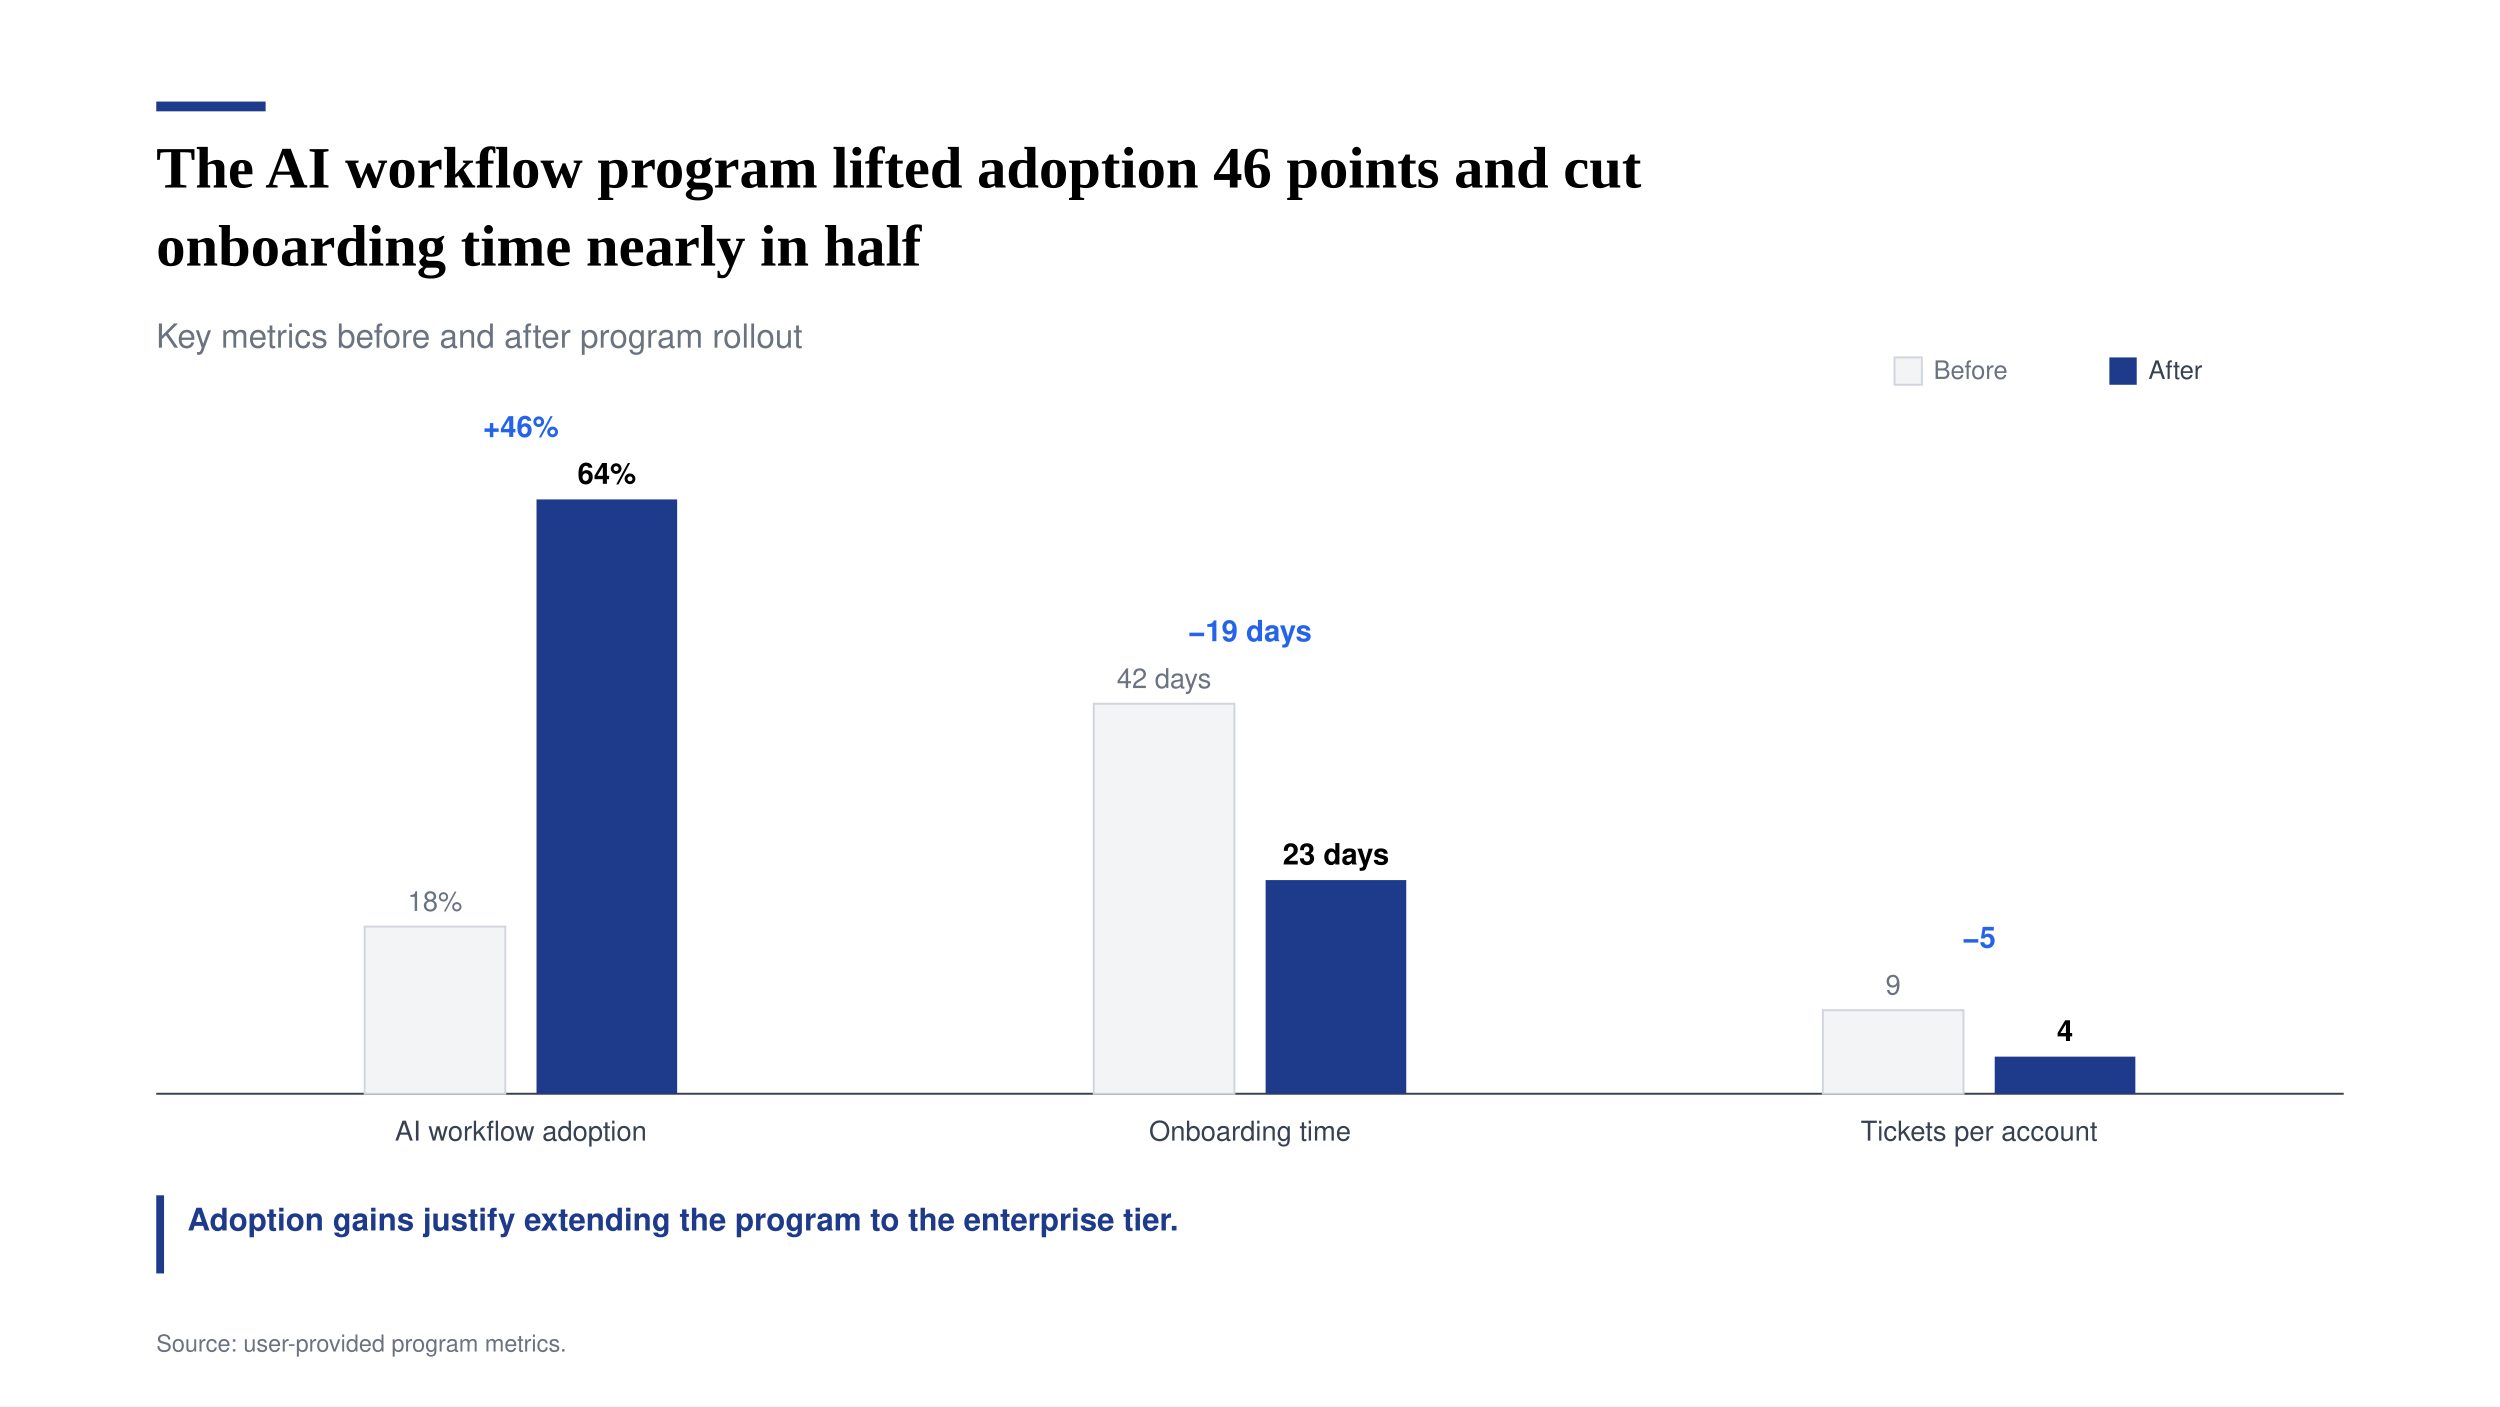
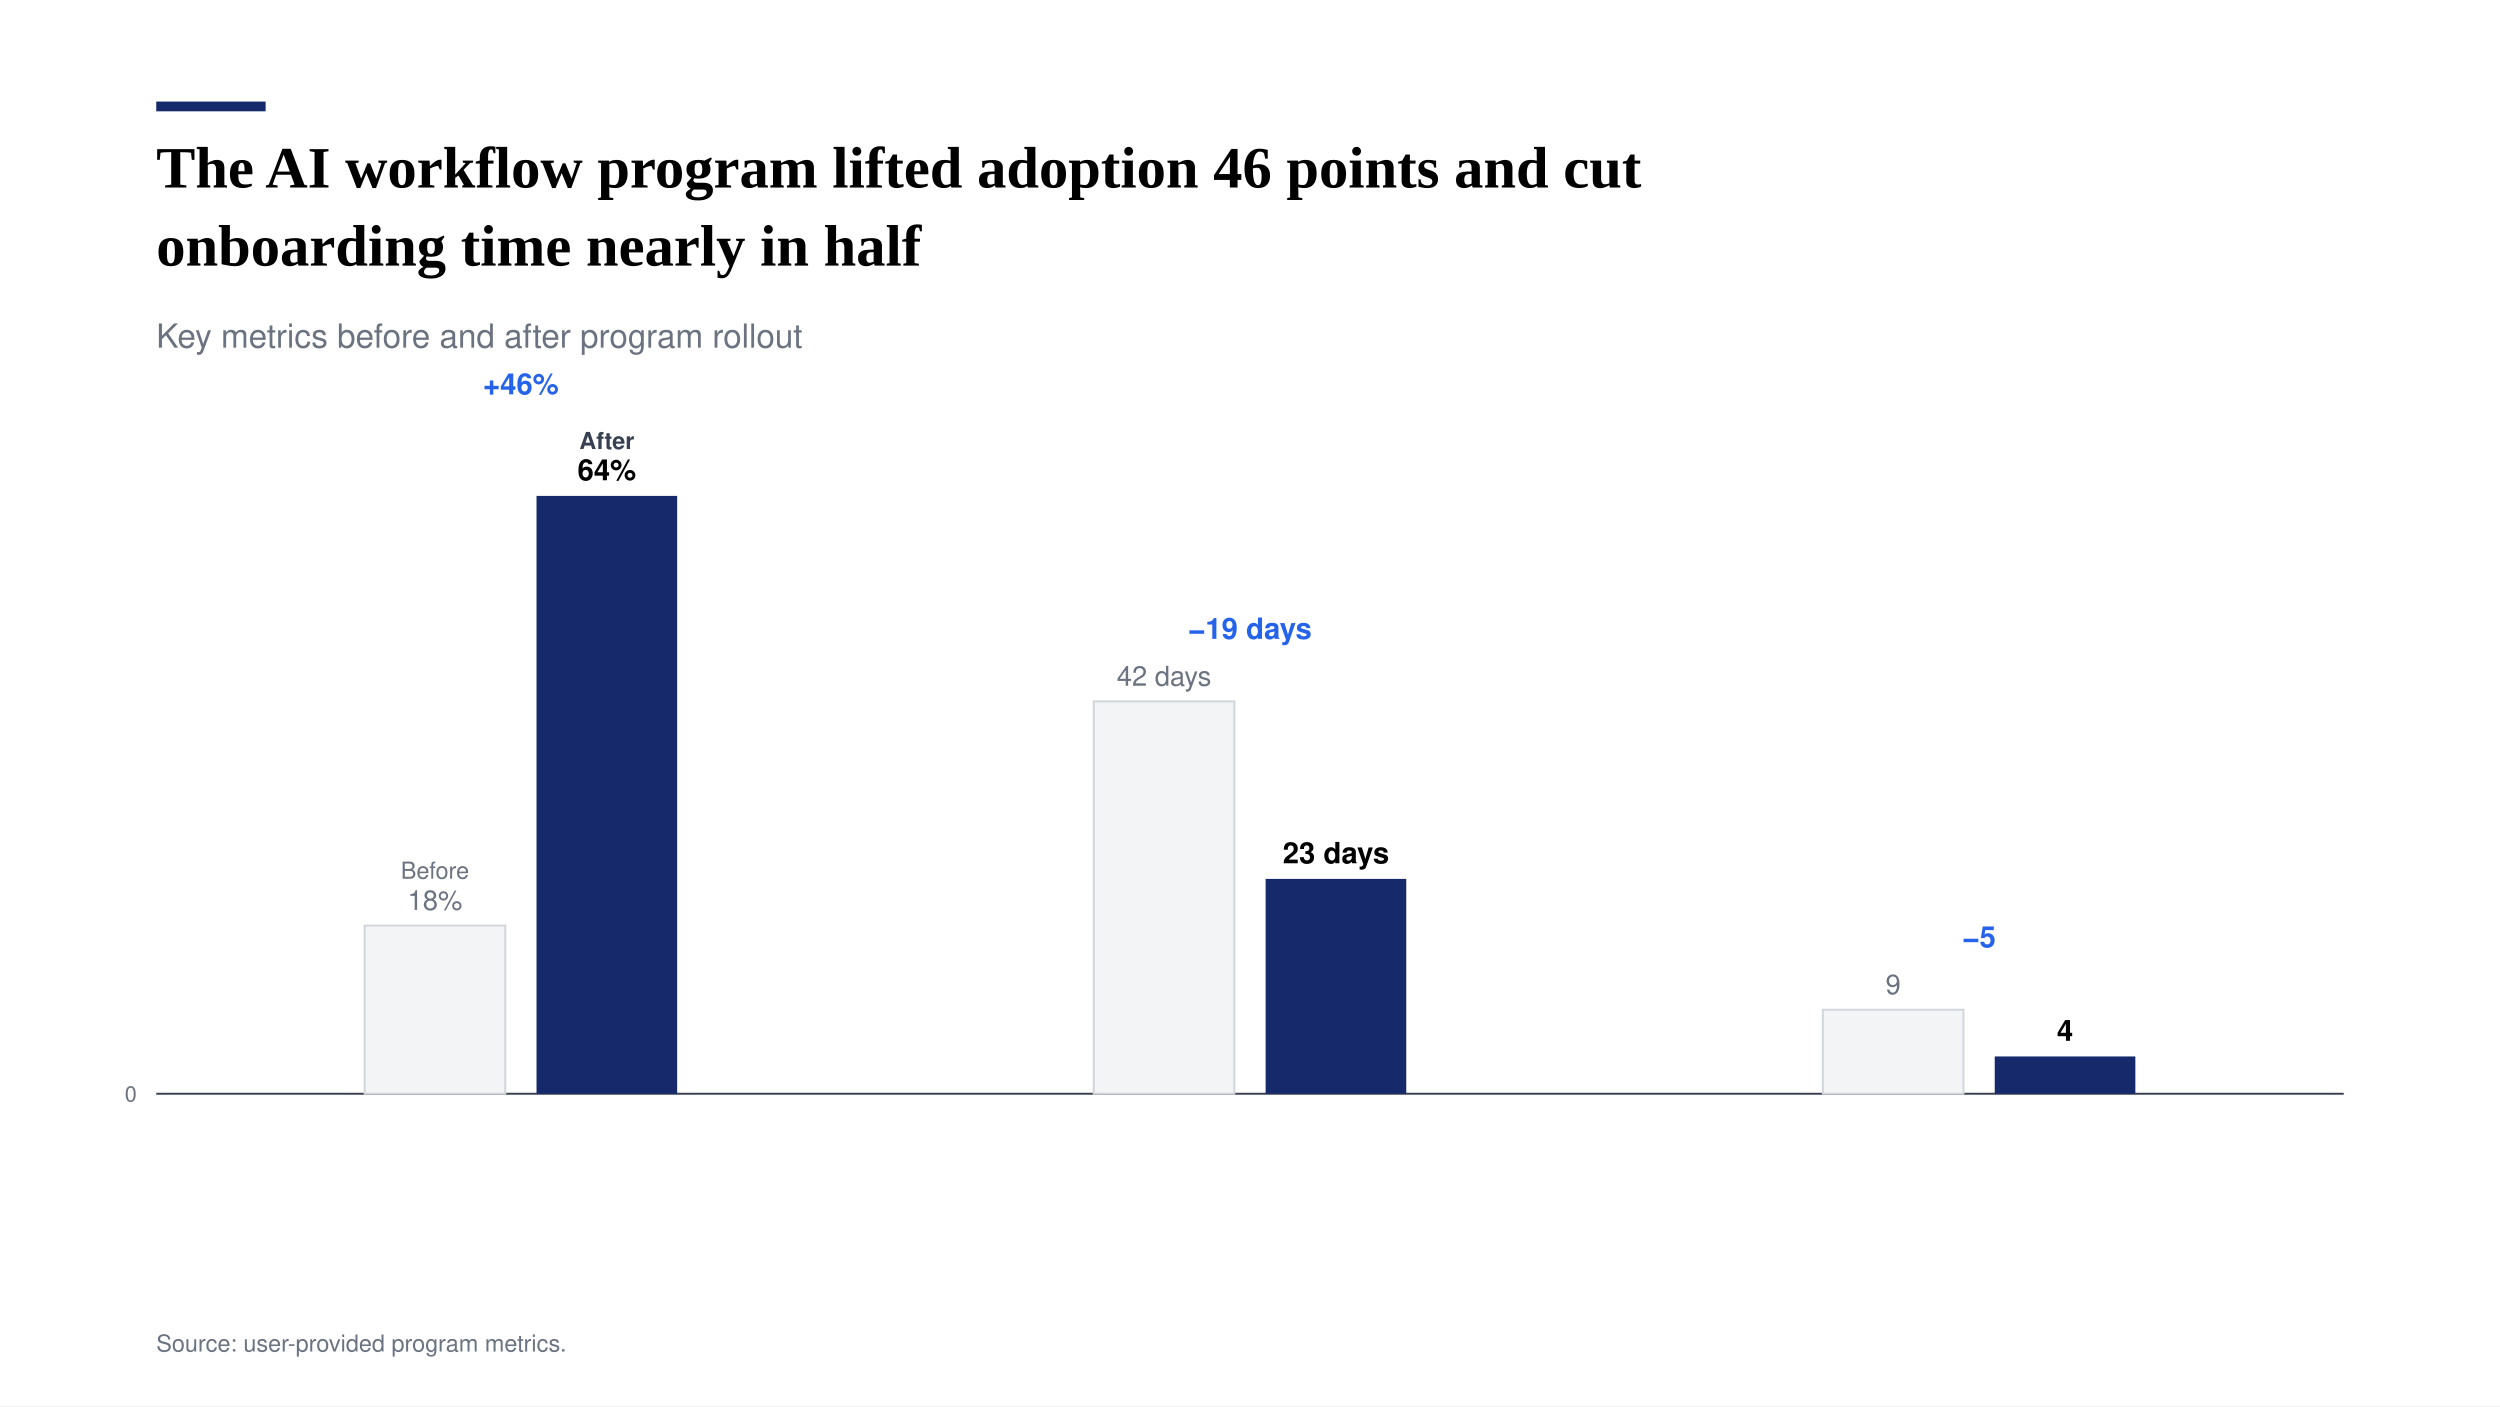
<svg xmlns="http://www.w3.org/2000/svg" viewBox="0 0 1280 720" width="1280" height="720" role="img" aria-label="The AI workflow program lifted adoption 46 points and cut onboarding time nearly in half">
  <rect width="1280" height="720" fill="#FFFFFF" />
-   <rect x="80.0" y="52.0" width="56.0" height="5.0" fill="#1E3A8A" stroke="none" />
-   <text x="80.0" y="96.0" font-family="Georgia, 'Times New Roman', serif" font-size="30" fill="#000000" font-weight="bold" text-anchor="start">The AI workflow program lifted adoption 46 points and cut</text>
-   <text x="80.0" y="136.0" font-family="Georgia, 'Times New Roman', serif" font-size="30" fill="#000000" font-weight="bold" text-anchor="start">onboarding time nearly in half</text>
-   <text x="80.0" y="178.0" font-family="'Helvetica Neue', Helvetica, Arial, sans-serif" font-size="17" fill="#6B7280" font-weight="normal" text-anchor="start">Key metrics before and after program rollout</text>
+   <rect x="80.0" y="52.0" width="56.0" height="5.0" fill="#15296B" stroke="none" />
+   <text x="80.0" y="96.0" font-family="Georgia, 'Times New Roman', 'Hiragino Mincho ProN', 'Yu Mincho', serif" font-size="30" fill="#000000" font-weight="bold" text-anchor="start">The AI workflow program lifted adoption 46 points and cut</text>
+   <text x="80.0" y="136.0" font-family="Georgia, 'Times New Roman', 'Hiragino Mincho ProN', 'Yu Mincho', serif" font-size="30" fill="#000000" font-weight="bold" text-anchor="start">onboarding time nearly in half</text>
+   <text x="80.0" y="178.0" font-family="'Helvetica Neue', Helvetica, Arial, 'Noto Sans JP', 'Hiragino Sans', 'Yu Gothic', 'Meiryo', sans-serif" font-size="17" fill="#6B7280" font-weight="normal" text-anchor="start">Key metrics before and after program rollout</text>
  <line x1="80.0" y1="560.0" x2="1200.0" y2="560.0" stroke="#374151" />
-   <rect x="186.7" y="474.4" width="72.0" height="85.6" fill="#F3F4F6" stroke="#D1D5DB" />
-   <rect x="274.7" y="255.7" width="72.0" height="304.3" fill="#1E3A8A" stroke="none" />
-   <text x="222.7" y="466.4" font-family="'Helvetica Neue', Helvetica, Arial, sans-serif" font-size="14" fill="#6B7280" font-weight="normal" text-anchor="middle">18%</text>
-   <text x="310.7" y="247.7" font-family="'Helvetica Neue', Helvetica, Arial, sans-serif" font-size="15" fill="#000000" font-weight="bold" text-anchor="middle">64%</text>
-   <text x="266.7" y="223.7" font-family="'Helvetica Neue', Helvetica, Arial, sans-serif" font-size="15" fill="#2563EB" font-weight="bold" text-anchor="middle">+46%</text>
-   <text x="266.7" y="584.0" font-family="'Helvetica Neue', Helvetica, Arial, sans-serif" font-size="14" fill="#374151" font-weight="normal" text-anchor="middle">AI workflow adoption</text>
-   <rect x="560.0" y="360.3" width="72.0" height="199.7" fill="#F3F4F6" stroke="#D1D5DB" />
-   <rect x="648.0" y="450.6" width="72.0" height="109.4" fill="#1E3A8A" stroke="none" />
-   <text x="596.0" y="352.3" font-family="'Helvetica Neue', Helvetica, Arial, sans-serif" font-size="14" fill="#6B7280" font-weight="normal" text-anchor="middle">42 days</text>
-   <text x="684.0" y="442.6" font-family="'Helvetica Neue', Helvetica, Arial, sans-serif" font-size="15" fill="#000000" font-weight="bold" text-anchor="middle">23 days</text>
-   <text x="640.0" y="328.3" font-family="'Helvetica Neue', Helvetica, Arial, sans-serif" font-size="15" fill="#2563EB" font-weight="bold" text-anchor="middle">−19 days</text>
-   <text x="640.0" y="584.0" font-family="'Helvetica Neue', Helvetica, Arial, sans-serif" font-size="14" fill="#374151" font-weight="normal" text-anchor="middle">Onboarding time</text>
-   <rect x="933.3" y="517.2" width="72.0" height="42.8" fill="#F3F4F6" stroke="#D1D5DB" />
-   <rect x="1021.3" y="541.0" width="72.0" height="19.0" fill="#1E3A8A" stroke="none" />
-   <text x="969.3" y="509.2" font-family="'Helvetica Neue', Helvetica, Arial, sans-serif" font-size="14" fill="#6B7280" font-weight="normal" text-anchor="middle">9</text>
-   <text x="1057.3" y="533.0" font-family="'Helvetica Neue', Helvetica, Arial, sans-serif" font-size="15" fill="#000000" font-weight="bold" text-anchor="middle">4</text>
-   <text x="1013.3" y="485.2" font-family="'Helvetica Neue', Helvetica, Arial, sans-serif" font-size="15" fill="#2563EB" font-weight="bold" text-anchor="middle">−5</text>
-   <text x="1013.3" y="584.0" font-family="'Helvetica Neue', Helvetica, Arial, sans-serif" font-size="14" fill="#374151" font-weight="normal" text-anchor="middle">Tickets per account</text>
-   <rect x="970.0" y="183.0" width="14.0" height="14.0" fill="#F3F4F6" stroke="#D1D5DB" />
-   <text x="990.0" y="194.0" font-family="'Helvetica Neue', Helvetica, Arial, sans-serif" font-size="13" fill="#6B7280" font-weight="normal" text-anchor="start">Before</text>
-   <rect x="1080.0" y="183.0" width="14.0" height="14.0" fill="#1E3A8A" stroke="none" />
-   <text x="1100.0" y="194.0" font-family="'Helvetica Neue', Helvetica, Arial, sans-serif" font-size="13" fill="#374151" font-weight="normal" text-anchor="start">After</text>
-   <rect x="80.0" y="612.0" width="4.0" height="40.0" fill="#1E3A8A" stroke="none" />
-   <text x="96.0" y="630.0" font-family="'Helvetica Neue', Helvetica, Arial, sans-serif" font-size="16" fill="#1E3A8A" font-weight="600" text-anchor="start">Adoption gains justify extending the program to the enterprise tier.</text>
-   <text x="80.0" y="692.0" font-family="'Helvetica Neue', Helvetica, Arial, sans-serif" font-size="12" fill="#6B7280" font-weight="normal" text-anchor="start">Source: user-provided program metrics.</text>
+   <text x="70.0" y="564.0" font-family="'Helvetica Neue', Helvetica, Arial, 'Noto Sans JP', 'Hiragino Sans', 'Yu Gothic', 'Meiryo', sans-serif" font-size="11" fill="#6B7280" font-weight="normal" text-anchor="end">0</text>
+   <rect x="186.7" y="473.9" width="72.0" height="86.1" fill="#F3F4F6" stroke="#D1D5DB" />
+   <rect x="274.7" y="253.9" width="72.0" height="306.1" fill="#15296B" stroke="none" />
+   <text x="222.7" y="465.9" font-family="'Helvetica Neue', Helvetica, Arial, 'Noto Sans JP', 'Hiragino Sans', 'Yu Gothic', 'Meiryo', sans-serif" font-size="14" fill="#6B7280" font-weight="normal" text-anchor="middle">18%</text>
+   <text x="310.7" y="245.9" font-family="'Helvetica Neue', Helvetica, Arial, 'Noto Sans JP', 'Hiragino Sans', 'Yu Gothic', 'Meiryo', sans-serif" font-size="15" fill="#000000" font-weight="bold" text-anchor="middle">64%</text>
+   <text x="266.7" y="201.9" font-family="'Helvetica Neue', Helvetica, Arial, 'Noto Sans JP', 'Hiragino Sans', 'Yu Gothic', 'Meiryo', sans-serif" font-size="15" fill="#2563EB" font-weight="bold" text-anchor="middle">+46%</text>
+   <text x="222.7" y="449.9" font-family="'Helvetica Neue', Helvetica, Arial, 'Noto Sans JP', 'Hiragino Sans', 'Yu Gothic', 'Meiryo', sans-serif" font-size="12" fill="#6B7280" font-weight="normal" text-anchor="middle">Before</text>
+   <text x="310.7" y="229.9" font-family="'Helvetica Neue', Helvetica, Arial, 'Noto Sans JP', 'Hiragino Sans', 'Yu Gothic', 'Meiryo', sans-serif" font-size="12" fill="#374151" font-weight="600" text-anchor="middle">After</text>
+   <text x="266.7" y="584.0" font-family="'Helvetica Neue', Helvetica, Arial, 'Noto Sans JP', 'Hiragino Sans', 'Yu Gothic', 'Meiryo', sans-serif" font-size="14" fill="#374151" font-weight="normal" text-anchor="middle" />
+   <rect x="560.0" y="359.1" width="72.0" height="200.9" fill="#F3F4F6" stroke="#D1D5DB" />
+   <rect x="648.0" y="450.0" width="72.0" height="110.0" fill="#15296B" stroke="none" />
+   <text x="596.0" y="351.1" font-family="'Helvetica Neue', Helvetica, Arial, 'Noto Sans JP', 'Hiragino Sans', 'Yu Gothic', 'Meiryo', sans-serif" font-size="14" fill="#6B7280" font-weight="normal" text-anchor="middle">42 days</text>
+   <text x="684.0" y="442.0" font-family="'Helvetica Neue', Helvetica, Arial, 'Noto Sans JP', 'Hiragino Sans', 'Yu Gothic', 'Meiryo', sans-serif" font-size="15" fill="#000000" font-weight="bold" text-anchor="middle">23 days</text>
+   <text x="640.0" y="327.1" font-family="'Helvetica Neue', Helvetica, Arial, 'Noto Sans JP', 'Hiragino Sans', 'Yu Gothic', 'Meiryo', sans-serif" font-size="15" fill="#2563EB" font-weight="bold" text-anchor="middle">−19 days</text>
+   <text x="640.0" y="584.0" font-family="'Helvetica Neue', Helvetica, Arial, 'Noto Sans JP', 'Hiragino Sans', 'Yu Gothic', 'Meiryo', sans-serif" font-size="14" fill="#374151" font-weight="normal" text-anchor="middle" />
+   <rect x="933.3" y="517.0" width="72.0" height="43.0" fill="#F3F4F6" stroke="#D1D5DB" />
+   <rect x="1021.3" y="540.9" width="72.0" height="19.1" fill="#15296B" stroke="none" />
+   <text x="969.3" y="509.0" font-family="'Helvetica Neue', Helvetica, Arial, 'Noto Sans JP', 'Hiragino Sans', 'Yu Gothic', 'Meiryo', sans-serif" font-size="14" fill="#6B7280" font-weight="normal" text-anchor="middle">9</text>
+   <text x="1057.3" y="532.9" font-family="'Helvetica Neue', Helvetica, Arial, 'Noto Sans JP', 'Hiragino Sans', 'Yu Gothic', 'Meiryo', sans-serif" font-size="15" fill="#000000" font-weight="bold" text-anchor="middle">4</text>
+   <text x="1013.3" y="485.0" font-family="'Helvetica Neue', Helvetica, Arial, 'Noto Sans JP', 'Hiragino Sans', 'Yu Gothic', 'Meiryo', sans-serif" font-size="15" fill="#2563EB" font-weight="bold" text-anchor="middle">−5</text>
+   <text x="1013.3" y="584.0" font-family="'Helvetica Neue', Helvetica, Arial, 'Noto Sans JP', 'Hiragino Sans', 'Yu Gothic', 'Meiryo', sans-serif" font-size="14" fill="#374151" font-weight="normal" text-anchor="middle" />
+   <text x="80.0" y="630.0" font-family="'Helvetica Neue', Helvetica, Arial, 'Noto Sans JP', 'Hiragino Sans', 'Yu Gothic', 'Meiryo', sans-serif" font-size="16" fill="#15296B" font-weight="600" text-anchor="start" />
+   <text x="80.0" y="692.0" font-family="'Helvetica Neue', Helvetica, Arial, 'Noto Sans JP', 'Hiragino Sans', 'Yu Gothic', 'Meiryo', sans-serif" font-size="12" fill="#6B7280" font-weight="normal" text-anchor="start">Source: user-provided program metrics.</text>
</svg>
